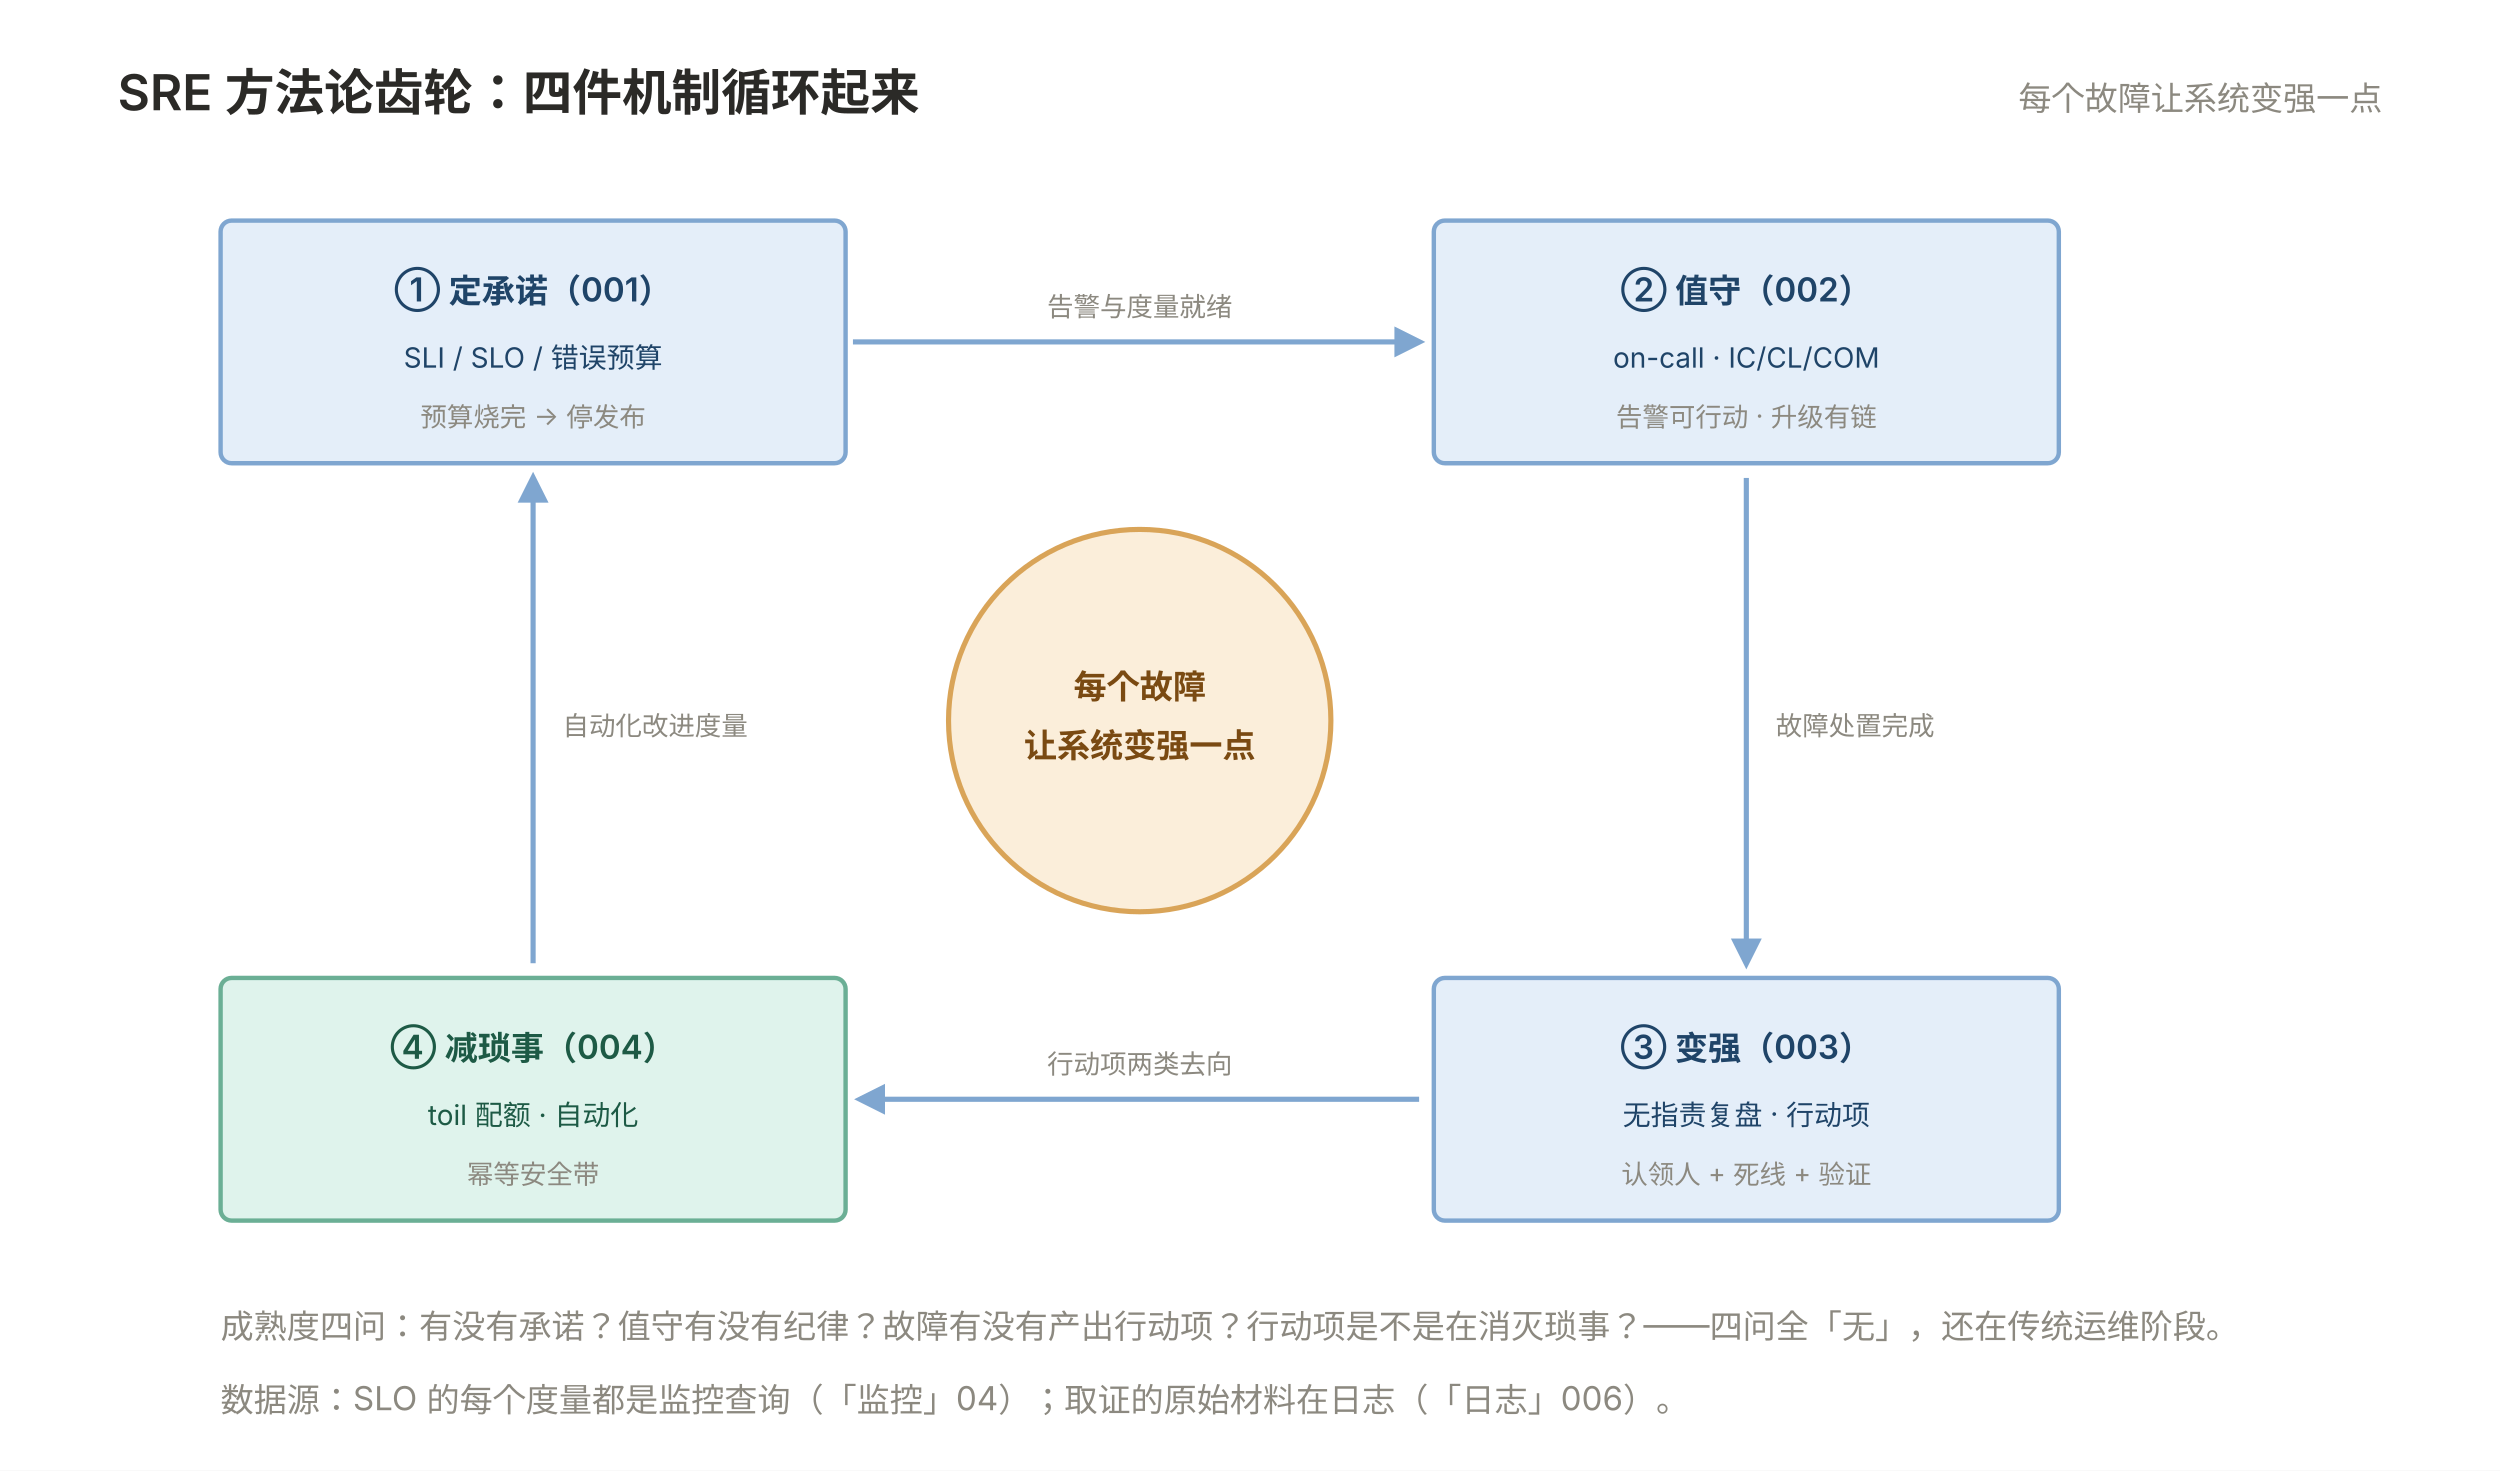
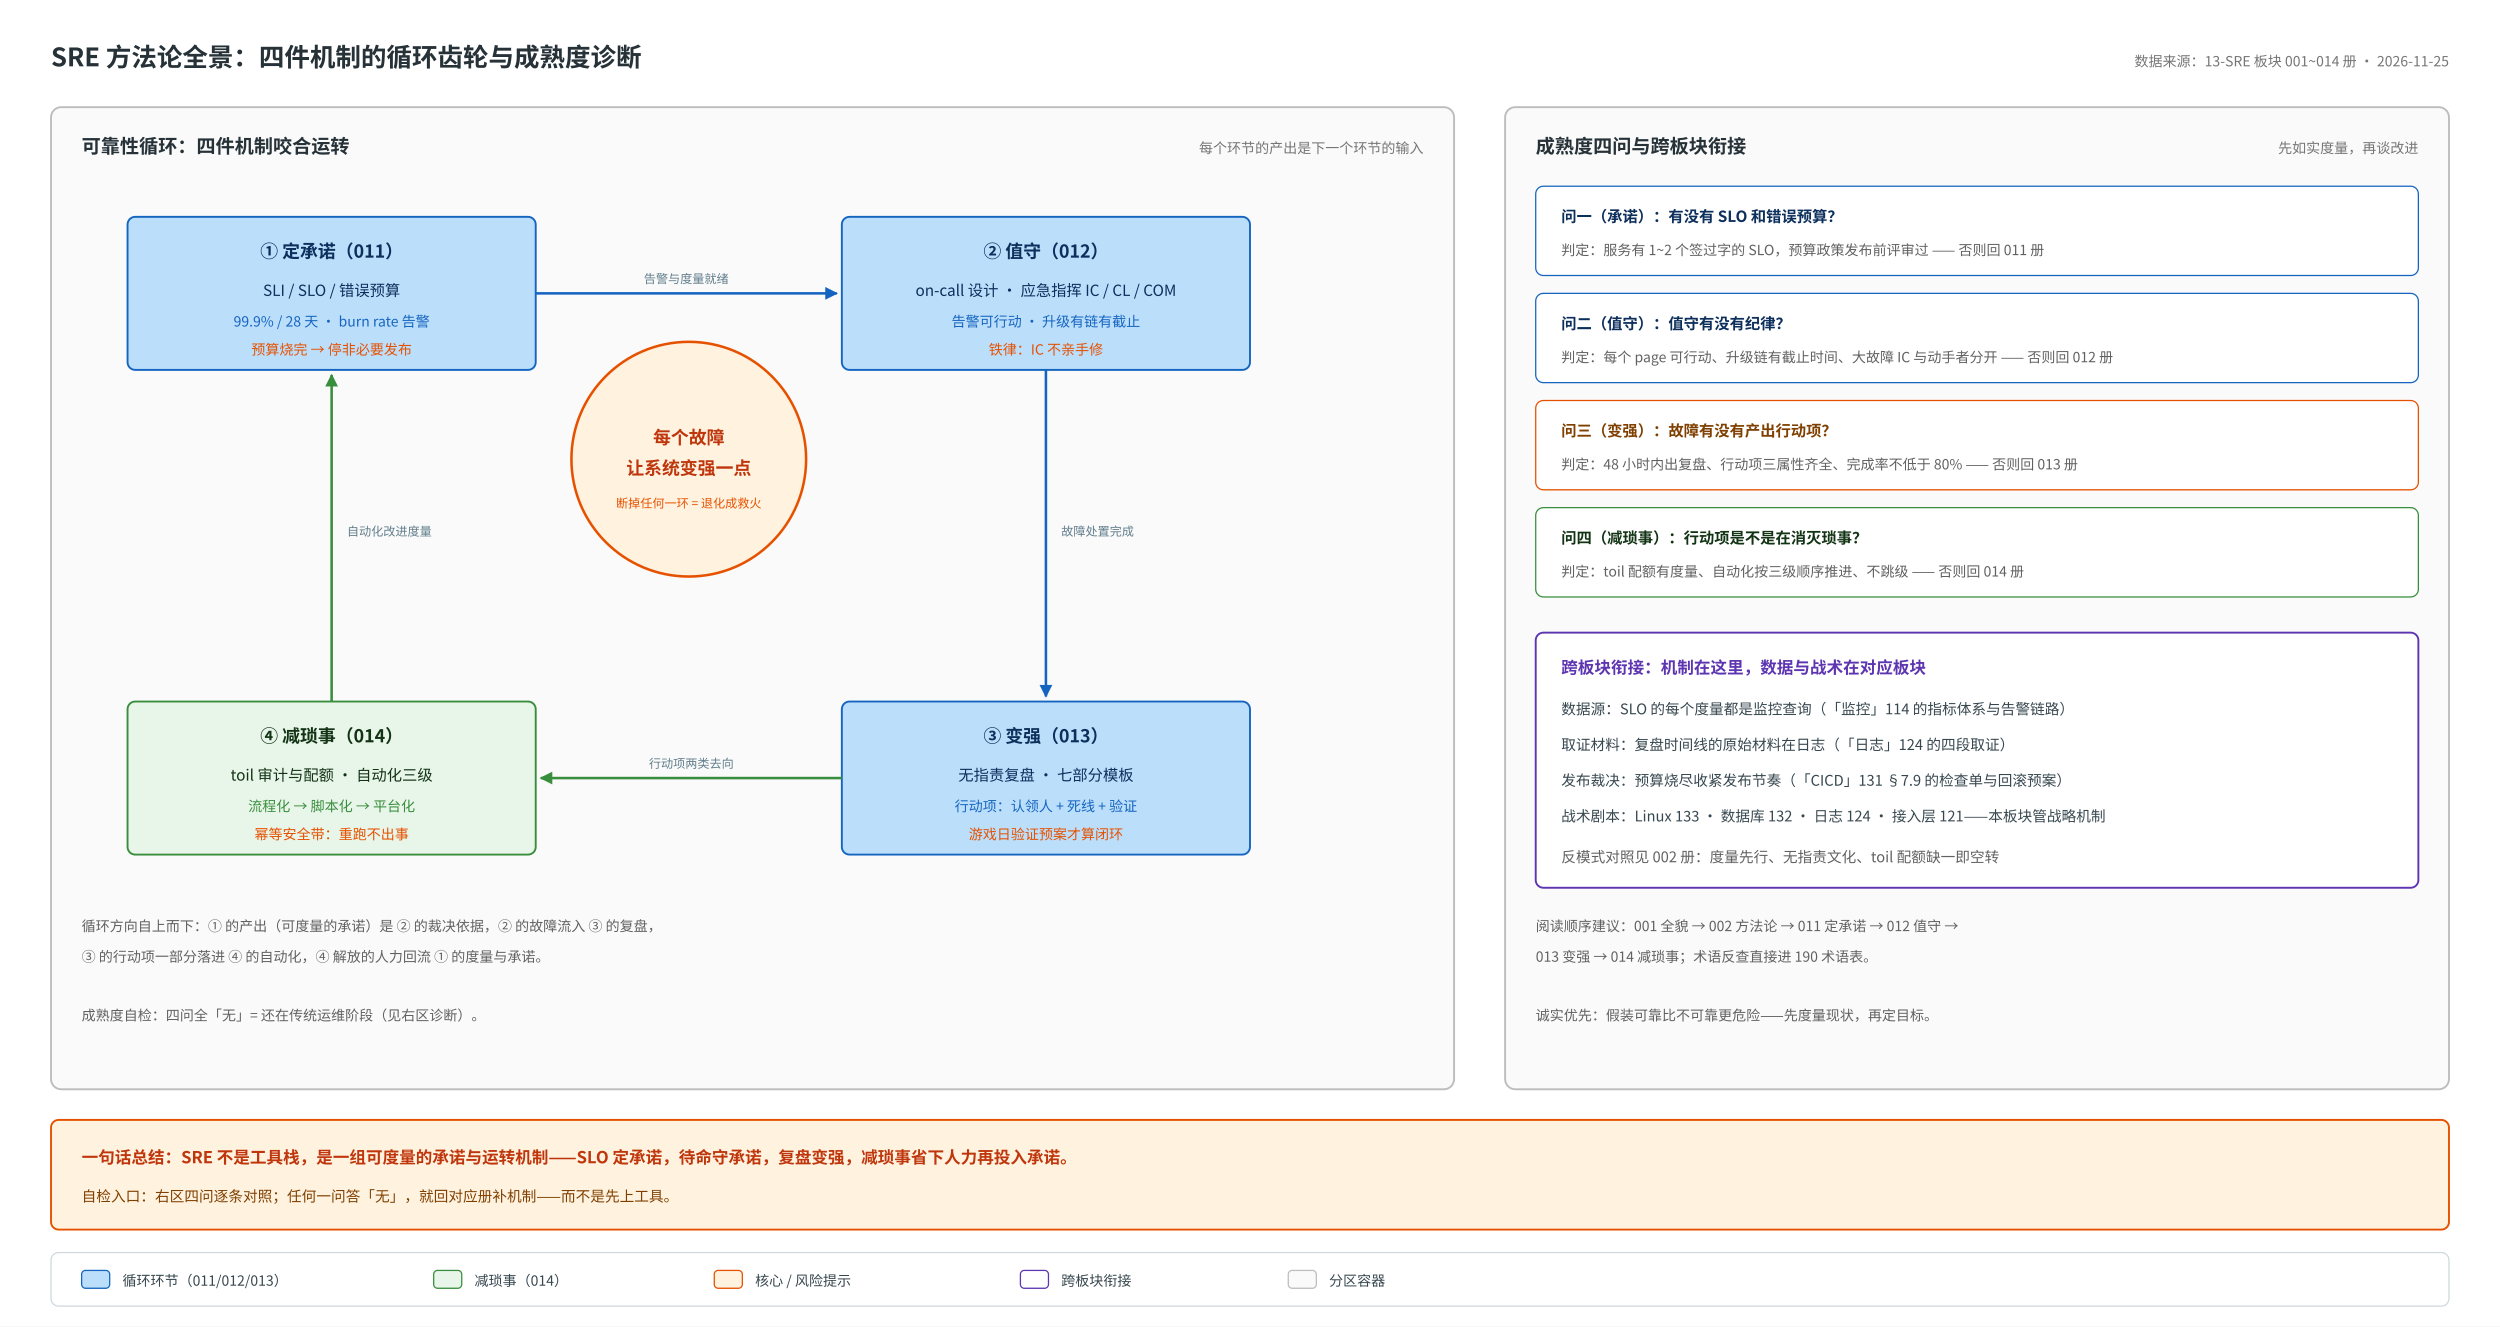
- <svg xmlns="http://www.w3.org/2000/svg" viewBox="0 0 1200 705.88" width="1200" height="705.88" font-family="-apple-system, 'Segoe UI', 'Microsoft YaHei', 'PingFang SC', sans-serif">
-   <g transform="scale(1.764706)">
-     <rect width="680" height="400" fill="#FFFFFF" />
-     <text x="32" y="30" font-size="13.5" font-weight="600" fill="#2B2A27">SRE 方法论齿轮：四件机制循环起来</text>
-     <text x="648" y="30" font-size="9" fill="#8C8980" text-anchor="end">每个故障让系统变强一点</text>
-     <defs>
-       <marker id="s0Blue" viewBox="0 0 10 10" refX="8" refY="5" markerWidth="6" markerHeight="6" orient="auto">
-         <path d="M0,0 L10,5 L0,10 z" fill="#7FA6D0" />
-       </marker>
-     </defs>
-     <circle cx="310" cy="196" r="52" fill="#FBEEDA" stroke="#D9A458" stroke-width="1.4" />
-     <text x="310" y="190" font-size="9" font-weight="600" fill="#7A4A12" text-anchor="middle">每个故障</text>
-     <text x="310" y="206" font-size="9" font-weight="600" fill="#7A4A12" text-anchor="middle">让系统变强一点</text>
-     <rect x="60" y="60" width="170" height="66" rx="3" fill="#E4EEF9" stroke="#7FA6D0" stroke-width="1.2" />
-     <text x="145" y="82" font-size="9" font-weight="600" fill="#1F4468" text-anchor="middle">① 定承诺（001）</text>
-     <text x="145" y="100" font-size="7.6" fill="#1F4468" text-anchor="middle">SLI / SLO / 错误预算</text>
-     <text x="145" y="116" font-size="7.2" fill="#8C8980" text-anchor="middle">预算烧完 → 停发布</text>
-     <rect x="390" y="60" width="170" height="66" rx="3" fill="#E4EEF9" stroke="#7FA6D0" stroke-width="1.2" />
-     <text x="475" y="82" font-size="9" font-weight="600" fill="#1F4468" text-anchor="middle">② 值守（002）</text>
-     <text x="475" y="100" font-size="7.6" fill="#1F4468" text-anchor="middle">on-call · IC/CL/COM</text>
-     <text x="475" y="116" font-size="7.2" fill="#8C8980" text-anchor="middle">告警可行动 · 升级有链</text>
-     <rect x="390" y="266" width="170" height="66" rx="3" fill="#E4EEF9" stroke="#7FA6D0" stroke-width="1.2" />
-     <text x="475" y="288" font-size="9" font-weight="600" fill="#1F4468" text-anchor="middle">③ 变强（003）</text>
-     <text x="475" y="306" font-size="7.6" fill="#1F4468" text-anchor="middle">无指责复盘 · 行动项</text>
-     <text x="475" y="322" font-size="7.2" fill="#8C8980" text-anchor="middle">认领人 + 死线 + 验证</text>
-     <rect x="60" y="266" width="170" height="66" rx="3" fill="#DFF3EC" stroke="#6BAF95" stroke-width="1.2" />
-     <text x="145" y="288" font-size="9" font-weight="600" fill="#1D5A45" text-anchor="middle">④ 减琐事（004）</text>
-     <text x="145" y="306" font-size="7.6" fill="#1D5A45" text-anchor="middle">toil 配额 · 自动化</text>
-     <text x="145" y="322" font-size="7.2" fill="#8C8980" text-anchor="middle">幂等安全带</text>
-     <line x1="232" y1="93" x2="386" y2="93" stroke="#7FA6D0" stroke-width="1.4" marker-end="url(#s0Blue)" />
-     <text x="310" y="86" font-size="7.2" fill="#8C8980" text-anchor="middle">告警与度量就绪</text>
-     <line x1="475" y1="130" x2="475" y2="262" stroke="#7FA6D0" stroke-width="1.4" marker-end="url(#s0Blue)" />
-     <text x="483" y="200" font-size="7.2" fill="#8C8980">故障处置完成</text>
-     <line x1="386" y1="299" x2="234" y2="299" stroke="#7FA6D0" stroke-width="1.4" marker-end="url(#s0Blue)" />
-     <text x="310" y="292" font-size="7.2" fill="#8C8980" text-anchor="middle">行动项两类去向</text>
-     <line x1="145" y1="262" x2="145" y2="130" stroke="#7FA6D0" stroke-width="1.4" marker-end="url(#s0Blue)" />
-     <text x="153" y="200" font-size="7.2" fill="#8C8980">自动化改进度量</text>
-     <rect x="440" y="200" width="0" height="0" fill="none" />
-     <text x="60" y="364" font-size="9" fill="#8C8980">成熟度四问：有没有承诺？值守有没有纪律？故障有没有产出行动项？行动项是不是在消灭琐事？——四问全「无」，还在传统运维阶段。</text>
-     <text x="60" y="384" font-size="9" fill="#8C8980">数据源：SLO 的每个度量都是监控查询（「监控」04）；取证的原始材料在日志（「日志」006）。</text>
-   </g>
+ <svg xmlns="http://www.w3.org/2000/svg" viewBox="0 0 1960 1040" font-family="'Microsoft YaHei','PingFang SC','Noto Sans CJK SC',sans-serif">
+   <defs>
+     <marker id="axBlue" viewBox="0 0 10 10" refX="9" refY="5" markerWidth="10" markerHeight="10" markerUnits="userSpaceOnUse" orient="auto-start-reverse">
+       <path d="M 0 0 L 10 5 L 0 10 z" fill="#1565c0" />
+     </marker>
+     <marker id="axOrange" viewBox="0 0 10 10" refX="9" refY="5" markerWidth="10" markerHeight="10" markerUnits="userSpaceOnUse" orient="auto-start-reverse">
+       <path d="M 0 0 L 10 5 L 0 10 z" fill="#e65100" />
+     </marker>
+     <marker id="axGreen" viewBox="0 0 10 10" refX="9" refY="5" markerWidth="10" markerHeight="10" markerUnits="userSpaceOnUse" orient="auto-start-reverse">
+       <path d="M 0 0 L 10 5 L 0 10 z" fill="#388e3c" />
+     </marker>
+     <marker id="axGray" viewBox="0 0 10 10" refX="9" refY="5" markerWidth="10" markerHeight="10" markerUnits="userSpaceOnUse" orient="auto-start-reverse">
+       <path d="M 0 0 L 10 5 L 0 10 z" fill="#607d8b" />
+     </marker>
+   </defs>
+   <rect x="0" y="0" width="1960" height="1040" fill="#ffffff" />
+   <text x="40" y="52" font-size="20" font-weight="bold" fill="#263238">SRE 方法论全景：四件机制的循环齿轮与成熟度诊断</text>
+   <text x="1920" y="52" font-size="11" fill="#757575" text-anchor="end">数据来源：13-SRE 板块 001~014 册 · 2026-11-25</text>
+   <rect x="40" y="84" width="1100" height="770" rx="8" fill="#fafafa" stroke="#bdbdbd" stroke-width="1.5" />
+   <text x="64" y="120" font-size="15" font-weight="bold" fill="#263238">可靠性循环：四件机制咬合运转</text>
+   <text x="1116" y="120" font-size="11" fill="#757575" text-anchor="end">每个环节的产出是下一个环节的输入</text>
+   <circle cx="540" cy="360" r="92" fill="#fff3e0" stroke="#e65100" stroke-width="2" />
+   <text x="540" y="348" font-size="14" font-weight="bold" fill="#bf360c" text-anchor="middle">每个故障</text>
+   <text x="540" y="372" font-size="14" font-weight="bold" fill="#bf360c" text-anchor="middle">让系统变强一点</text>
+   <text x="540" y="398" font-size="9.5" fill="#e65100" text-anchor="middle">断掉任何一环 = 退化成救火</text>
+   <rect x="100" y="170" width="320" height="120" rx="6" fill="#bbdefb" stroke="#1565c0" stroke-width="1.5" />
+   <text x="260" y="202" font-size="14" font-weight="bold" fill="#0d2f5c" text-anchor="middle">① 定承诺（011）</text>
+   <text x="260" y="232" font-size="12" fill="#0d2f5c" text-anchor="middle">SLI / SLO / 错误预算</text>
+   <text x="260" y="256" font-size="11" fill="#1565c0" text-anchor="middle">99.9% / 28 天 · burn rate 告警</text>
+   <text x="260" y="278" font-size="11" fill="#e65100" text-anchor="middle">预算烧完 → 停非必要发布</text>
+   <rect x="660" y="170" width="320" height="120" rx="6" fill="#bbdefb" stroke="#1565c0" stroke-width="1.5" />
+   <text x="820" y="202" font-size="14" font-weight="bold" fill="#0d2f5c" text-anchor="middle">② 值守（012）</text>
+   <text x="820" y="232" font-size="12" fill="#0d2f5c" text-anchor="middle">on-call 设计 · 应急指挥 IC / CL / COM</text>
+   <text x="820" y="256" font-size="11" fill="#1565c0" text-anchor="middle">告警可行动 · 升级有链有截止</text>
+   <text x="820" y="278" font-size="11" fill="#e65100" text-anchor="middle">铁律：IC 不亲手修</text>
+   <rect x="660" y="550" width="320" height="120" rx="6" fill="#bbdefb" stroke="#1565c0" stroke-width="1.5" />
+   <text x="820" y="582" font-size="14" font-weight="bold" fill="#0d2f5c" text-anchor="middle">③ 变强（013）</text>
+   <text x="820" y="612" font-size="12" fill="#0d2f5c" text-anchor="middle">无指责复盘 · 七部分模板</text>
+   <text x="820" y="636" font-size="11" fill="#1565c0" text-anchor="middle">行动项：认领人 + 死线 + 验证</text>
+   <text x="820" y="658" font-size="11" fill="#e65100" text-anchor="middle">游戏日验证预案才算闭环</text>
+   <rect x="100" y="550" width="320" height="120" rx="6" fill="#e8f5e9" stroke="#388e3c" stroke-width="1.5" />
+   <text x="260" y="582" font-size="14" font-weight="bold" fill="#123314" text-anchor="middle">④ 减琐事（014）</text>
+   <text x="260" y="612" font-size="12" fill="#123314" text-anchor="middle">toil 审计与配额 · 自动化三级</text>
+   <text x="260" y="636" font-size="11" fill="#388e3c" text-anchor="middle">流程化 → 脚本化 → 平台化</text>
+   <text x="260" y="658" font-size="11" fill="#e65100" text-anchor="middle">幂等安全带：重跑不出事</text>
+   <line x1="420" y1="230" x2="656" y2="230" stroke="#1565c0" stroke-width="2" marker-end="url(#axBlue)" />
+   <text x="538" y="222" font-size="9.5" fill="#607d8b" text-anchor="middle">告警与度量就绪</text>
+   <line x1="820" y1="290" x2="820" y2="546" stroke="#1565c0" stroke-width="2" marker-end="url(#axBlue)" />
+   <text x="832" y="420" font-size="9.5" fill="#607d8b">故障处置完成</text>
+   <line x1="660" y1="610" x2="424" y2="610" stroke="#388e3c" stroke-width="2" marker-end="url(#axGreen)" />
+   <text x="542" y="602" font-size="9.5" fill="#607d8b" text-anchor="middle">行动项两类去向</text>
+   <line x1="260" y1="550" x2="260" y2="294" stroke="#388e3c" stroke-width="2" marker-end="url(#axGreen)" />
+   <text x="272" y="420" font-size="9.5" fill="#607d8b">自动化改进度量</text>
+   <text x="64" y="730" font-size="11" fill="#616161">循环方向自上而下：① 的产出（可度量的承诺）是 ② 的裁决依据，② 的故障流入 ③ 的复盘，</text>
+   <text x="64" y="754" font-size="11" fill="#616161">③ 的行动项一部分落进 ④ 的自动化，④ 解放的人力回流 ① 的度量与承诺。</text>
+   <text x="64" y="800" font-size="11" fill="#616161">成熟度自检：四问全「无」= 还在传统运维阶段（见右区诊断）。</text>
+   <rect x="1180" y="84" width="740" height="770" rx="8" fill="#fafafa" stroke="#bdbdbd" stroke-width="1.5" />
+   <text x="1204" y="120" font-size="15" font-weight="bold" fill="#263238">成熟度四问与跨板块衔接</text>
+   <text x="1896" y="120" font-size="11" fill="#757575" text-anchor="end">先如实度量，再谈改进</text>
+   <rect x="1204" y="146" width="692" height="70" rx="6" fill="#ffffff" stroke="#1565c0" stroke-width="1" />
+   <text x="1224" y="174" font-size="12" font-weight="bold" fill="#0d2f5c">问一（承诺）：有没有 SLO 和错误预算？</text>
+   <text x="1224" y="200" font-size="11" fill="#616161">判定：服务有 1~2 个签过字的 SLO，预算政策发布前评审过 —— 否则回 011 册</text>
+   <rect x="1204" y="230" width="692" height="70" rx="6" fill="#ffffff" stroke="#1565c0" stroke-width="1" />
+   <text x="1224" y="258" font-size="12" font-weight="bold" fill="#0d2f5c">问二（值守）：值守有没有纪律？</text>
+   <text x="1224" y="284" font-size="11" fill="#616161">判定：每个 page 可行动、升级链有截止时间、大故障 IC 与动手者分开 —— 否则回 012 册</text>
+   <rect x="1204" y="314" width="692" height="70" rx="6" fill="#ffffff" stroke="#e65100" stroke-width="1" />
+   <text x="1224" y="342" font-size="12" font-weight="bold" fill="#7f3f00">问三（变强）：故障有没有产出行动项？</text>
+   <text x="1224" y="368" font-size="11" fill="#616161">判定：48 小时内出复盘、行动项三属性齐全、完成率不低于 80% —— 否则回 013 册</text>
+   <rect x="1204" y="398" width="692" height="70" rx="6" fill="#ffffff" stroke="#388e3c" stroke-width="1" />
+   <text x="1224" y="426" font-size="12" font-weight="bold" fill="#123314">问四（减琐事）：行动项是不是在消灭琐事？</text>
+   <text x="1224" y="452" font-size="11" fill="#616161">判定：toil 配额有度量、自动化按三级顺序推进、不跳级 —— 否则回 014 册</text>
+   <rect x="1204" y="496" width="692" height="200" rx="6" fill="#ffffff" stroke="#5e35b1" stroke-width="1.5" />
+   <text x="1224" y="528" font-size="13" font-weight="bold" fill="#5e35b1">跨板块衔接：机制在这里，数据与战术在对应板块</text>
+   <text x="1224" y="560" font-size="11.5" fill="#37474f">数据源：SLO 的每个度量都是监控查询（「监控」114 的指标体系与告警链路）</text>
+   <text x="1224" y="588" font-size="11.5" fill="#37474f">取证材料：复盘时间线的原始材料在日志（「日志」124 的四段取证）</text>
+   <text x="1224" y="616" font-size="11.5" fill="#37474f">发布裁决：预算烧尽收紧发布节奏（「CICD」131 §7.9 的检查单与回滚预案）</text>
+   <text x="1224" y="644" font-size="11.5" fill="#37474f">战术剧本：Linux 133 · 数据库 132 · 日志 124 · 接入层 121——本板块管战略机制</text>
+   <text x="1224" y="676" font-size="11.5" fill="#616161">反模式对照见 002 册：度量先行、无指责文化、toil 配额缺一即空转</text>
+   <text x="1204" y="730" font-size="11" fill="#616161">阅读顺序建议：001 全貌 → 002 方法论 → 011 定承诺 → 012 值守 →</text>
+   <text x="1204" y="754" font-size="11" fill="#616161">013 变强 → 014 减琐事；术语反查直接进 190 术语表。</text>
+   <text x="1204" y="800" font-size="11" fill="#616161">诚实优先：假装可靠比不可靠更危险——先度量现状，再定目标。</text>
+   <rect x="40" y="878" width="1880" height="86" rx="6" fill="#fff3e0" stroke="#e65100" stroke-width="1.5" />
+   <text x="64" y="912" font-size="13" font-weight="bold" fill="#bf360c">一句话总结：SRE 不是工具栈，是一组可度量的承诺与运转机制——SLO 定承诺，待命守承诺，复盘变强，减琐事省下人力再投入承诺。</text>
+   <text x="64" y="942" font-size="11.5" fill="#7f3f00">自检入口：右区四问逐条对照；任何一问答「无」，就回对应册补机制——而不是先上工具。</text>
+   <rect x="40" y="982" width="1880" height="42" rx="6" fill="#ffffff" stroke="#cfd8dc" stroke-width="1" />
+   <rect x="64" y="996" width="22" height="14" rx="3" fill="#bbdefb" stroke="#1565c0" stroke-width="1" />
+   <text x="96" y="1008" font-size="11" fill="#37474f">循环环节（011/012/013）</text>
+   <rect x="340" y="996" width="22" height="14" rx="3" fill="#e8f5e9" stroke="#388e3c" stroke-width="1" />
+   <text x="372" y="1008" font-size="11" fill="#37474f">减琐事（014）</text>
+   <rect x="560" y="996" width="22" height="14" rx="3" fill="#fff3e0" stroke="#e65100" stroke-width="1" />
+   <text x="592" y="1008" font-size="11" fill="#37474f">核心 / 风险提示</text>
+   <rect x="800" y="996" width="22" height="14" rx="3" fill="#ffffff" stroke="#5e35b1" stroke-width="1" />
+   <text x="832" y="1008" font-size="11" fill="#37474f">跨板块衔接</text>
+   <rect x="1010" y="996" width="22" height="14" rx="3" fill="#fafafa" stroke="#bdbdbd" stroke-width="1" />
+   <text x="1042" y="1008" font-size="11" fill="#37474f">分区容器</text>
</svg>
